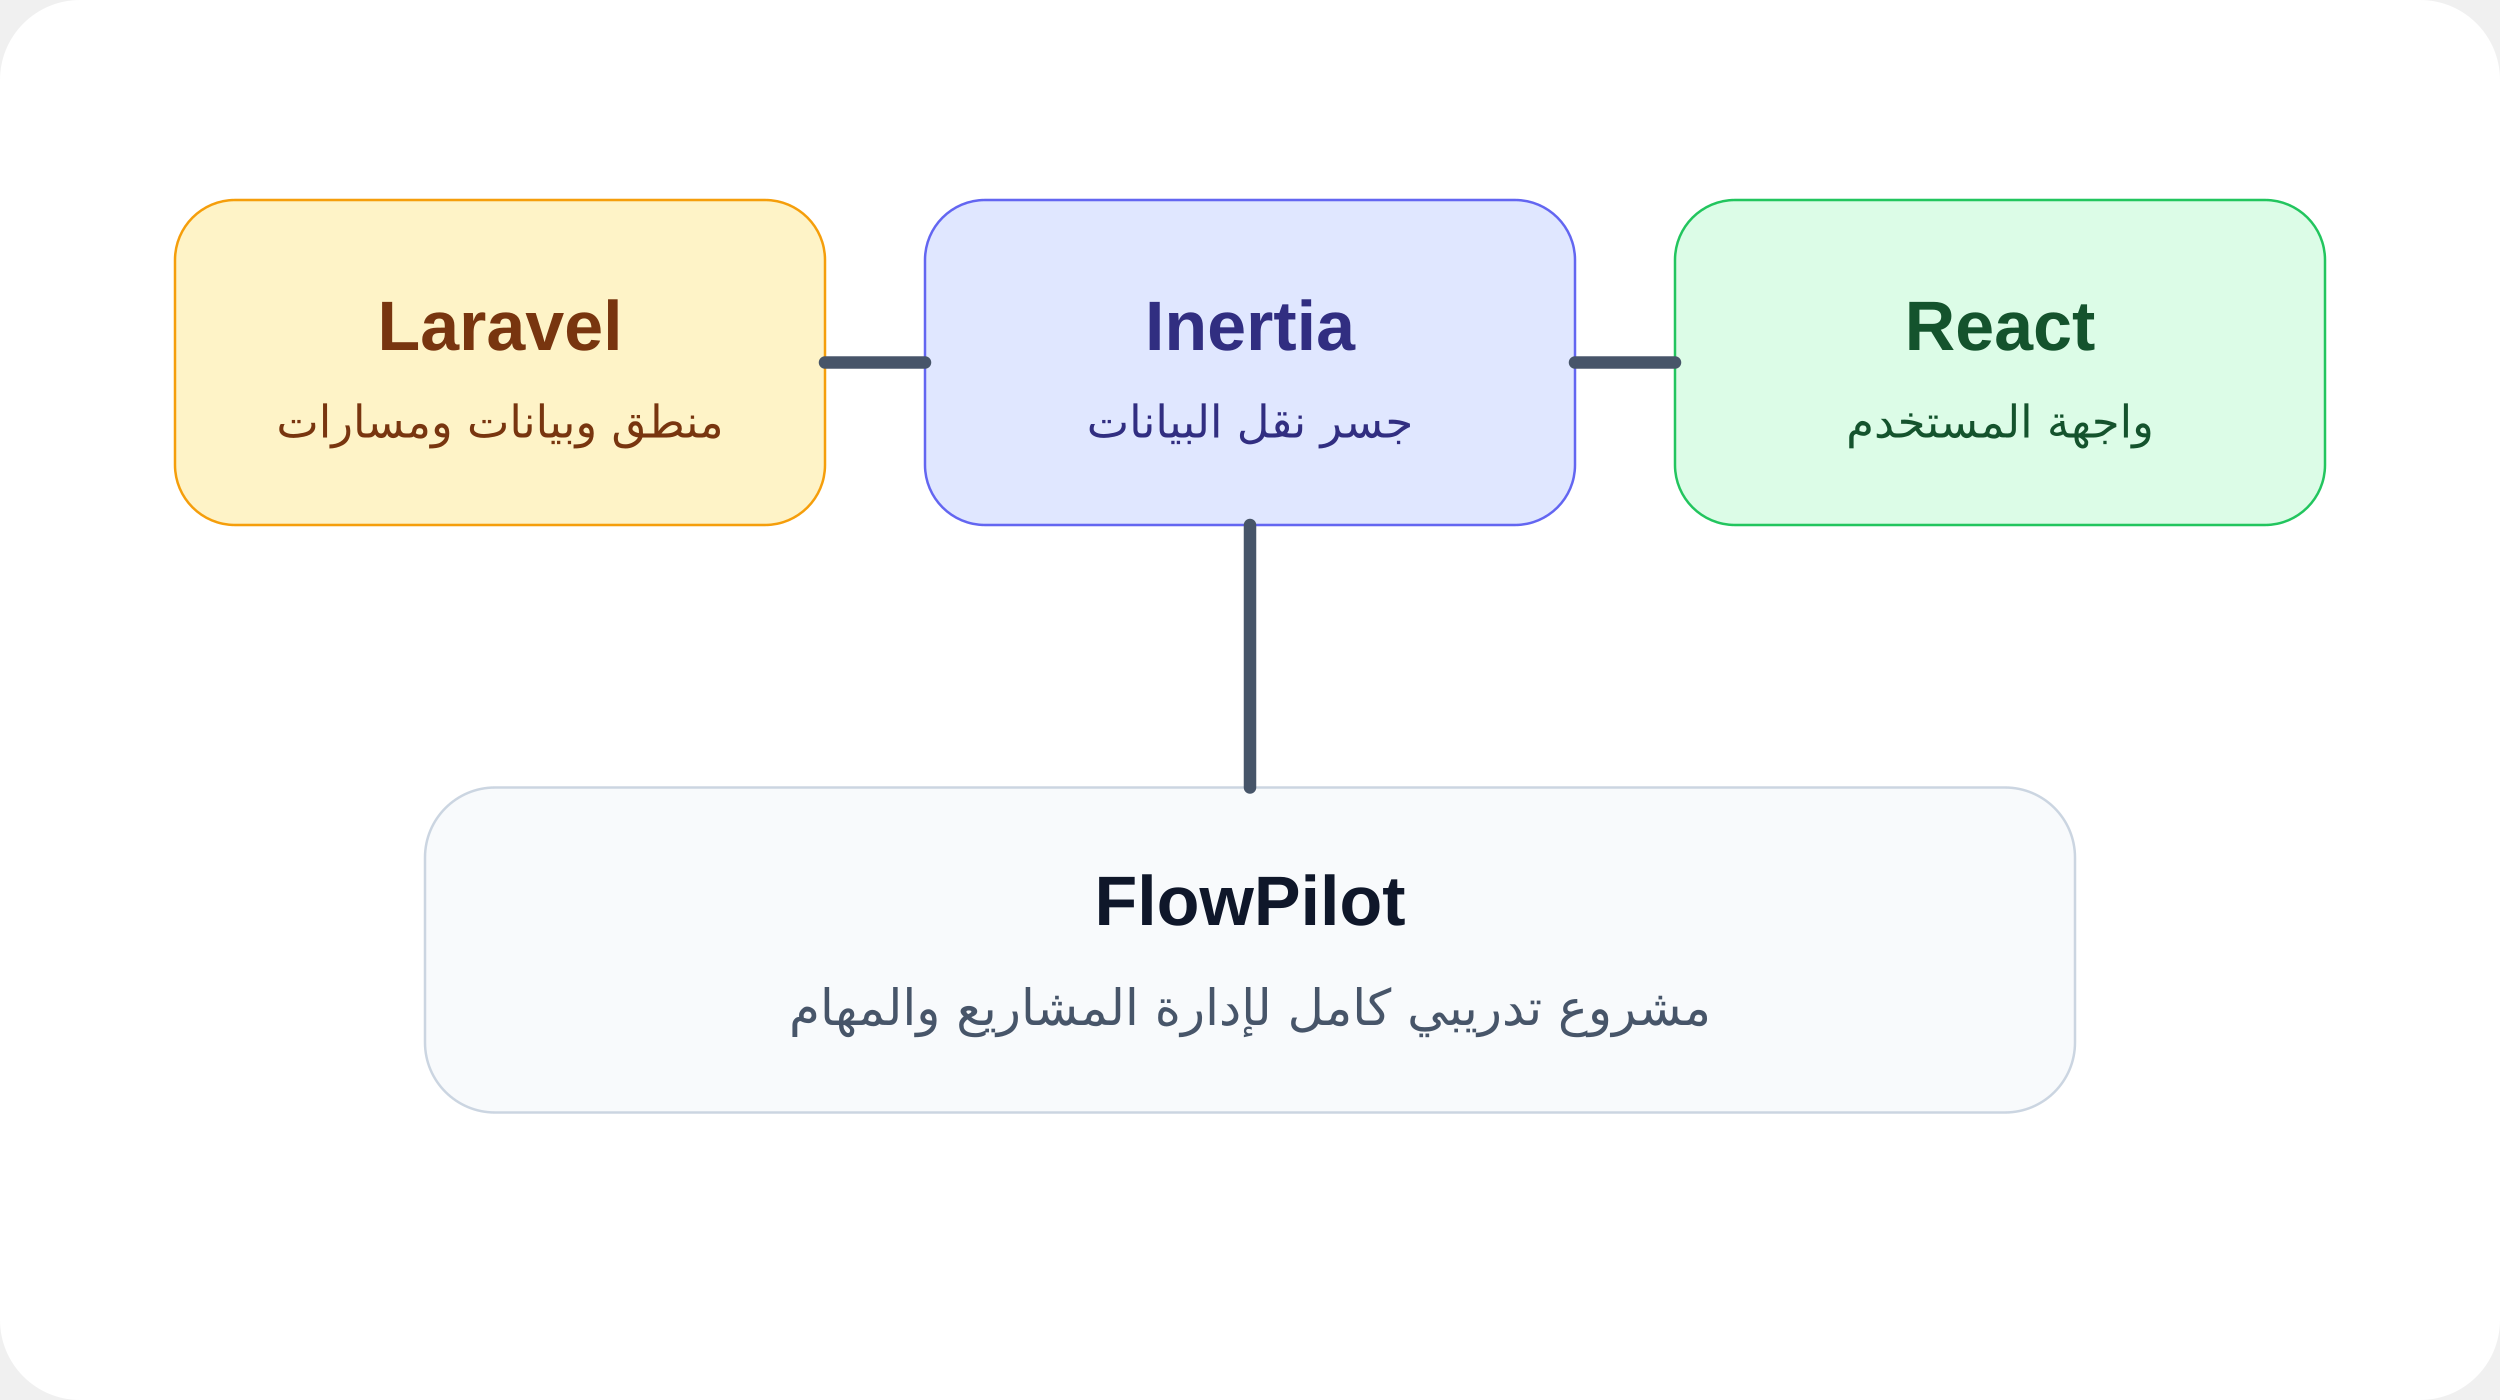
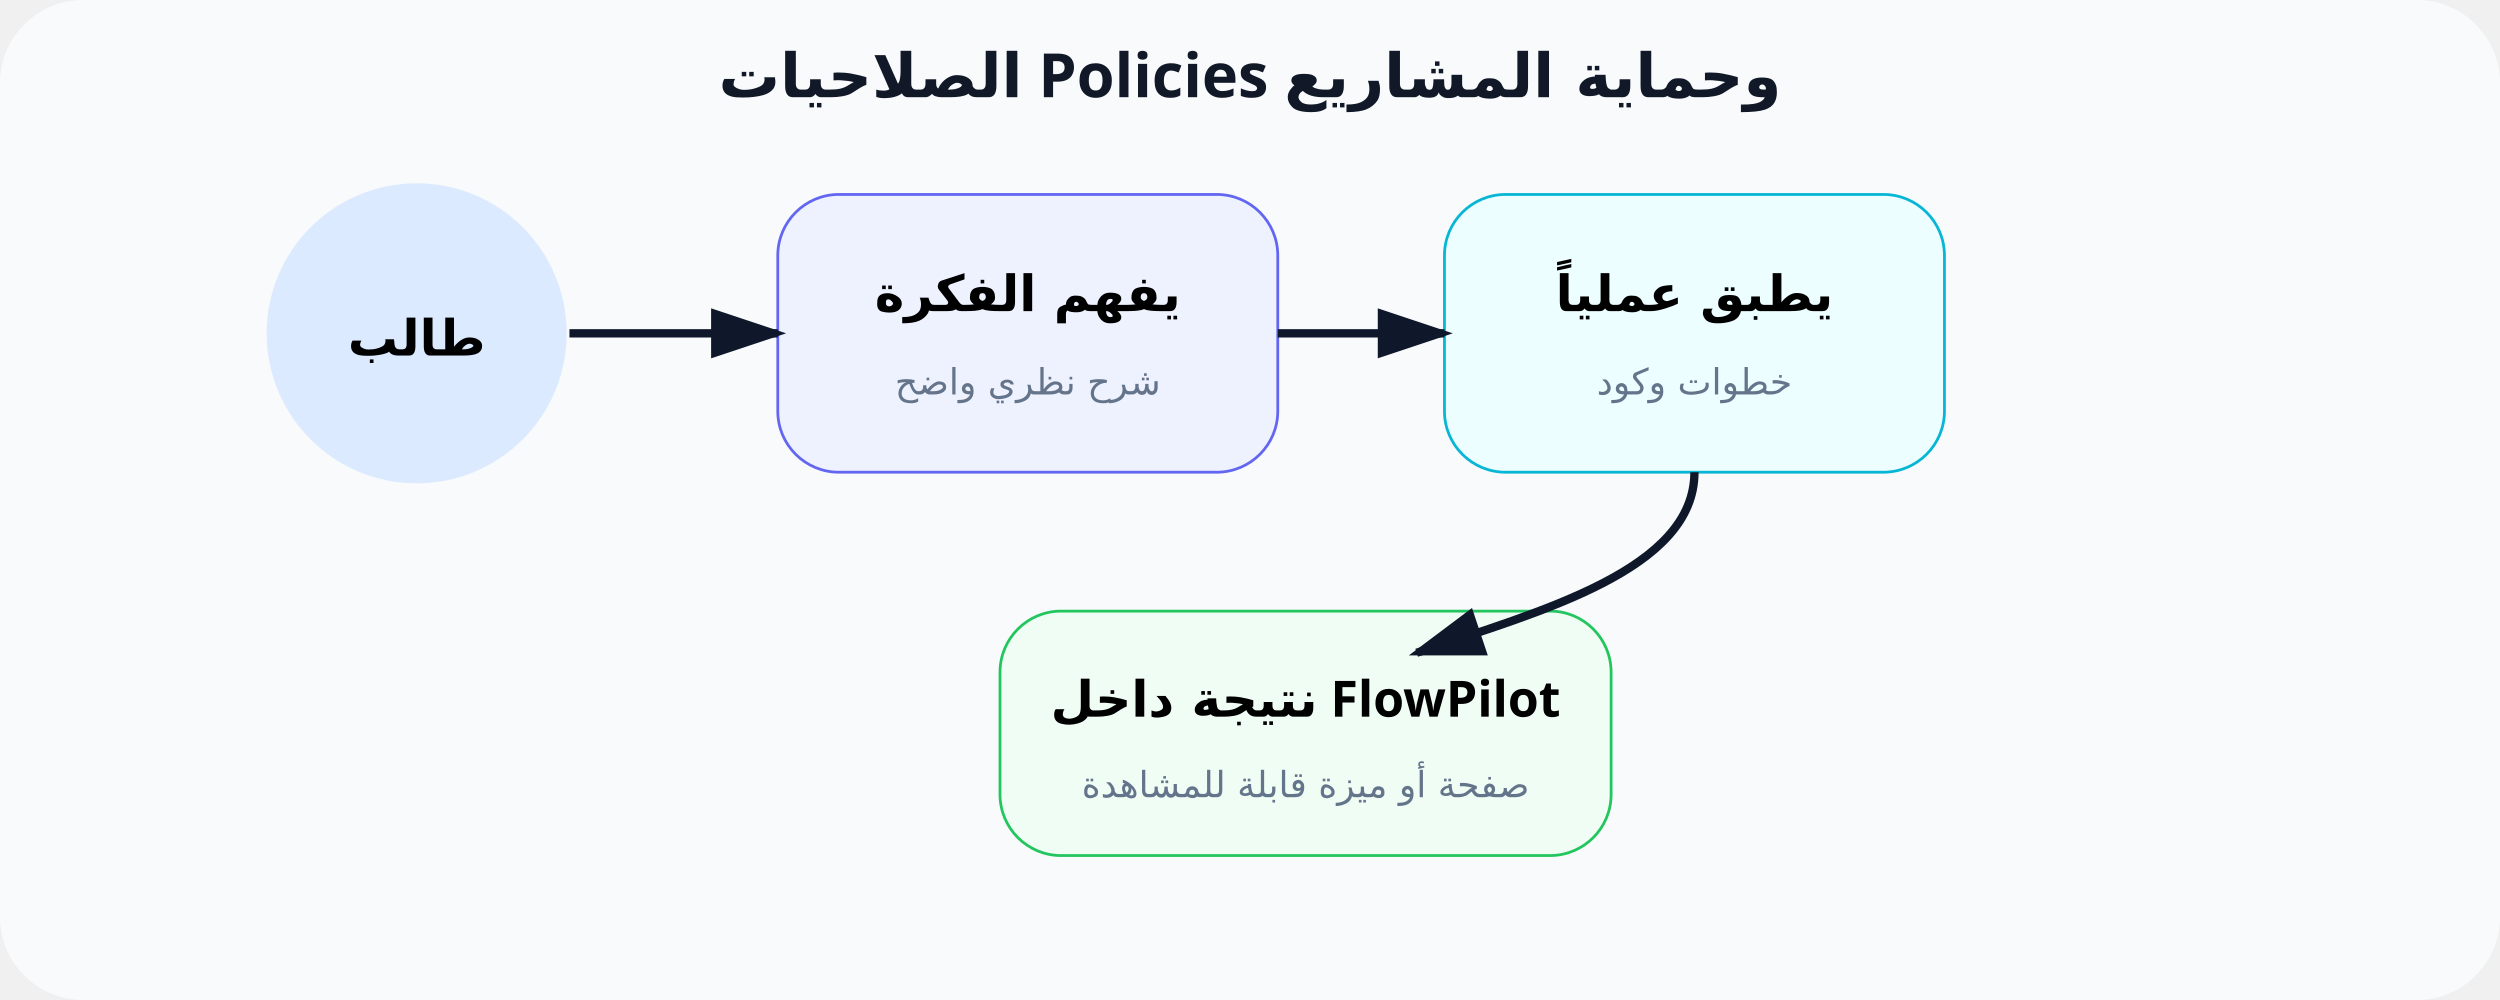
- <svg xmlns="http://www.w3.org/2000/svg" width="1000" height="560" viewBox="0 0 1000 560">
-   <rect width="1000" height="560" rx="32" fill="#ffffff" />
-   <rect x="70" y="80" width="260" height="130" rx="24" fill="#fef3c7" stroke="#f59e0b" />
-   <text x="200" y="140" text-anchor="middle" font-size="28" font-weight="900" fill="#78350f" font-family="Arial">Laravel</text>
-   <text x="200" y="175" text-anchor="middle" font-size="18" fill="#78350f" font-family="Arial">منطق وبيانات ومسارات</text>
-   <rect x="370" y="80" width="260" height="130" rx="24" fill="#e0e7ff" stroke="#6366f1" />
-   <text x="500" y="140" text-anchor="middle" font-size="28" font-weight="900" fill="#312e81" font-family="Arial">Inertia</text>
-   <text x="500" y="175" text-anchor="middle" font-size="18" fill="#312e81" font-family="Arial">جسر نقل البيانات</text>
-   <rect x="670" y="80" width="260" height="130" rx="24" fill="#dcfce7" stroke="#22c55e" />
-   <text x="800" y="140" text-anchor="middle" font-size="28" font-weight="900" fill="#14532d" font-family="Arial">React</text>
-   <text x="800" y="175" text-anchor="middle" font-size="18" fill="#14532d" font-family="Arial">واجهة المستخدم</text>
-   <path d="M330 145 H370 M630 145 H670" stroke="#475569" stroke-width="5" stroke-linecap="round" />
-   <rect x="170" y="315" width="660" height="130" rx="28" fill="#f8fafc" stroke="#cbd5e1" />
-   <text x="500" y="370" text-anchor="middle" font-size="28" font-weight="900" fill="#0f172a" font-family="Arial">FlowPilot</text>
-   <text x="500" y="410" text-anchor="middle" font-size="20" fill="#475569" font-family="Arial">مشروع تدريبي كامل لإدارة المشاريع والمهام</text>
-   <path d="M500 210 V315" stroke="#475569" stroke-width="5" stroke-linecap="round" />
+ <svg xmlns="http://www.w3.org/2000/svg" width="900" height="360" viewBox="0 0 900 360">
+   <rect width="900" height="360" rx="30" fill="#f8fafc" />
+   <circle cx="150" cy="120" r="54" fill="#dbeafe" />
+   <text x="150" y="128" text-anchor="middle" font-family="Tahoma" font-size="18" font-weight="700">طالب</text>
+   <rect x="280" y="70" width="180" height="100" rx="22" fill="#eef2ff" stroke="#6366f1" />
+   <text x="370" y="112" text-anchor="middle" font-family="Tahoma" font-size="18" font-weight="700">يفهم الفكرة</text>
+   <text x="370" y="142" text-anchor="middle" font-family="Tahoma" font-size="13" fill="#64748b">شرح نظري واضح</text>
+   <rect x="520" y="70" width="180" height="100" rx="22" fill="#ecfeff" stroke="#06b6d4" />
+   <text x="610" y="112" text-anchor="middle" font-family="Tahoma" font-size="18" font-weight="700">يطبق عملياً</text>
+   <text x="610" y="142" text-anchor="middle" font-family="Tahoma" font-size="13" fill="#64748b">خطوات وكود</text>
+   <rect x="360" y="220" width="220" height="88" rx="22" fill="#f0fdf4" stroke="#22c55e" />
+   <text x="470" y="258" text-anchor="middle" font-family="Tahoma" font-size="18" font-weight="700">نتيجة داخل FlowPilot</text>
+   <text x="470" y="287" text-anchor="middle" font-family="Tahoma" font-size="13" fill="#64748b">صفحة أو ميزة قابلة للمشاهدة</text>
+   <path d="M205 120 H280" stroke="#0f172a" stroke-width="3" marker-end="url(#a)" />
+   <path d="M460 120 H520" stroke="#0f172a" stroke-width="3" marker-end="url(#a)" />
+   <path d="M610 170 C610 205 555 220 510 235" stroke="#0f172a" stroke-width="3" fill="none" marker-end="url(#a)" />
+   <defs>
+     <marker id="a" markerWidth="10" markerHeight="10" refX="8" refY="3" orient="auto">
+       <path d="M0,0 L0,6 L9,3 z" fill="#0f172a" />
+     </marker>
+   </defs>
+   <text x="450" y="35" text-anchor="middle" font-family="Tahoma" font-size="22" font-weight="700" fill="#111827">الصلاحيات Policies وحماية المشاريع</text>
</svg>
